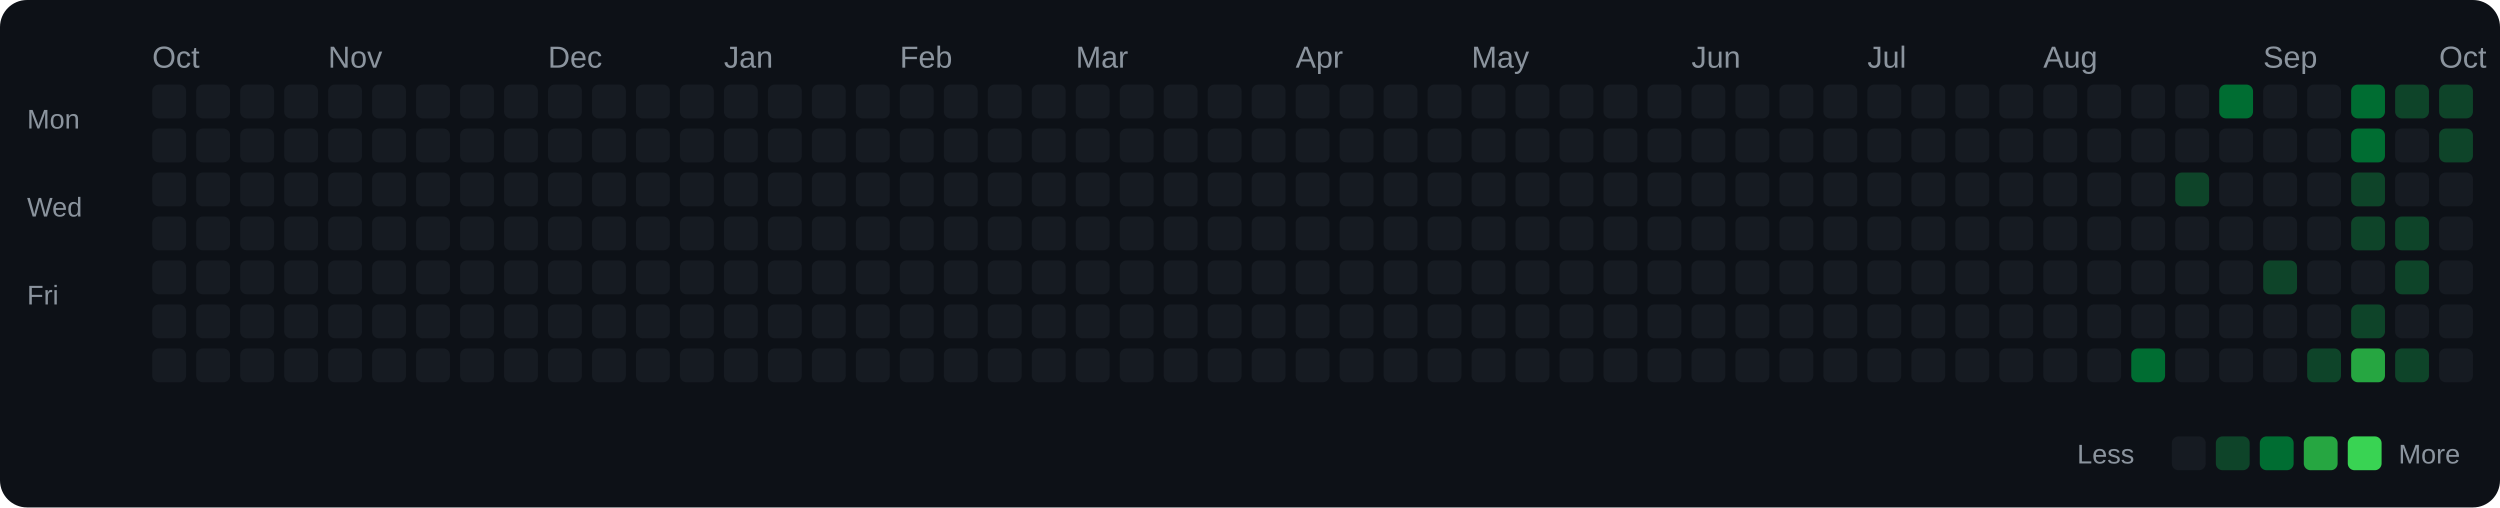
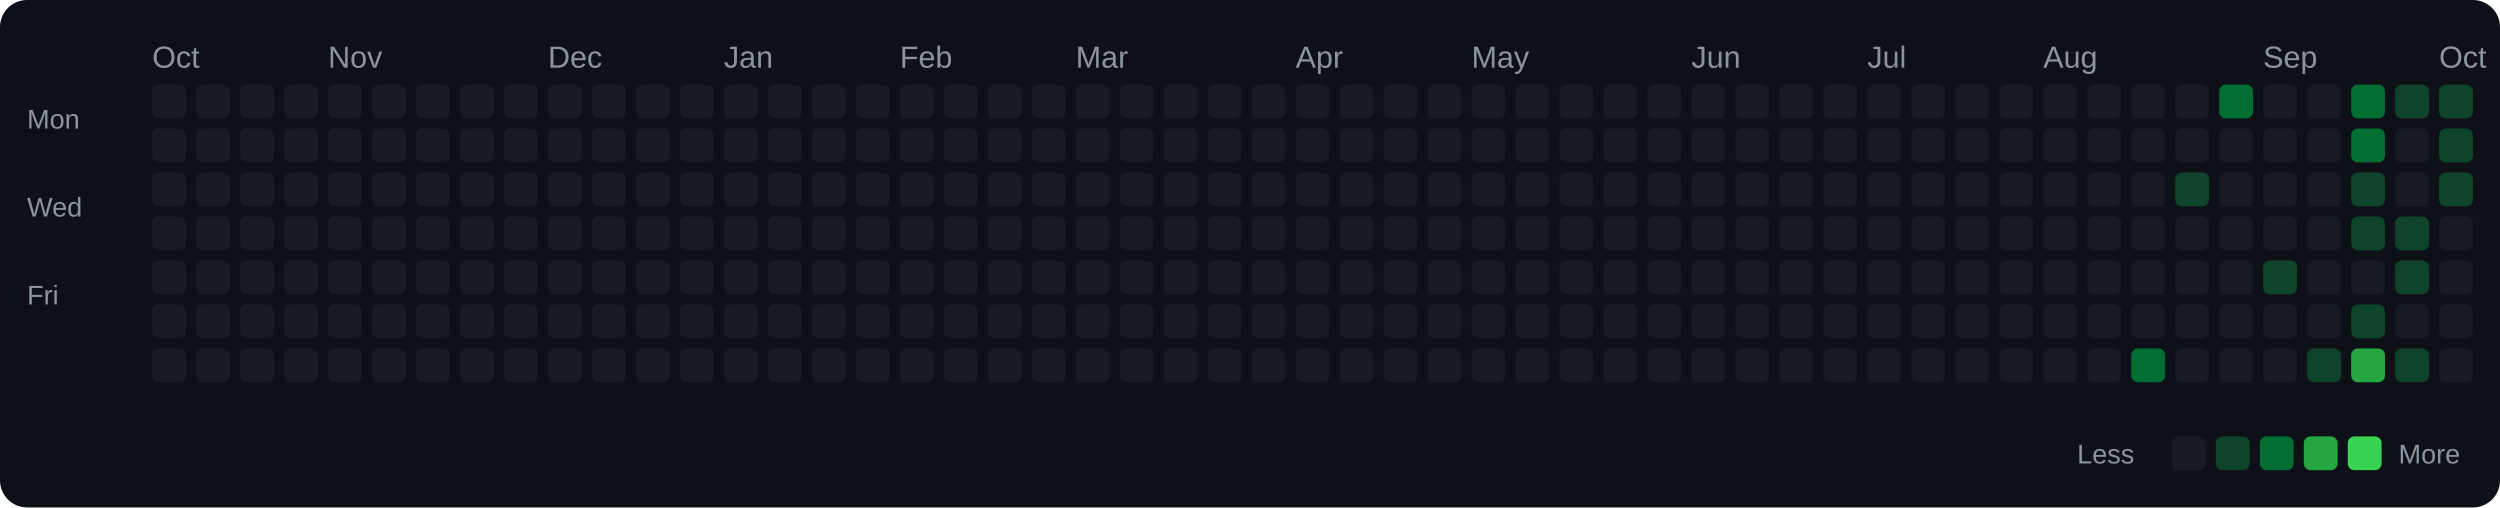
<svg xmlns="http://www.w3.org/2000/svg" width="739" height="150" viewBox="0 0 739 150" role="img" aria-labelledby="title description">
  <rect width="100%" height="100%" fill="#0d1117" rx="8" />
  <text x="45" y="20" fill="#8b949e" font-family="Arial, sans-serif" font-size="9"> Oct </text>
  <text x="97" y="20" fill="#8b949e" font-family="Arial, sans-serif" font-size="9"> Nov </text>
  <text x="162" y="20" fill="#8b949e" font-family="Arial, sans-serif" font-size="9"> Dec </text>
  <text x="214" y="20" fill="#8b949e" font-family="Arial, sans-serif" font-size="9"> Jan </text>
  <text x="266" y="20" fill="#8b949e" font-family="Arial, sans-serif" font-size="9"> Feb </text>
  <text x="318" y="20" fill="#8b949e" font-family="Arial, sans-serif" font-size="9"> Mar </text>
  <text x="383" y="20" fill="#8b949e" font-family="Arial, sans-serif" font-size="9"> Apr </text>
  <text x="435" y="20" fill="#8b949e" font-family="Arial, sans-serif" font-size="9"> May </text>
  <text x="500" y="20" fill="#8b949e" font-family="Arial, sans-serif" font-size="9"> Jun </text>
  <text x="552" y="20" fill="#8b949e" font-family="Arial, sans-serif" font-size="9"> Jul </text>
  <text x="604" y="20" fill="#8b949e" font-family="Arial, sans-serif" font-size="9"> Aug </text>
  <text x="669" y="20" fill="#8b949e" font-family="Arial, sans-serif" font-size="9"> Sep </text>
  <text x="721" y="20" fill="#8b949e" font-family="Arial, sans-serif" font-size="9"> Oct </text>
  <rect x="45" y="25" width="10" height="10" rx="2" fill="#161b22"> </rect>
  <rect x="45" y="38" width="10" height="10" rx="2" fill="#161b22"> </rect>
  <rect x="45" y="51" width="10" height="10" rx="2" fill="#161b22"> </rect>
  <rect x="45" y="64" width="10" height="10" rx="2" fill="#161b22"> </rect>
  <rect x="45" y="77" width="10" height="10" rx="2" fill="#161b22"> </rect>
  <rect x="45" y="90" width="10" height="10" rx="2" fill="#161b22"> </rect>
  <rect x="45" y="103" width="10" height="10" rx="2" fill="#161b22"> </rect>
  <rect x="58" y="25" width="10" height="10" rx="2" fill="#161b22"> </rect>
  <rect x="58" y="38" width="10" height="10" rx="2" fill="#161b22"> </rect>
  <rect x="58" y="51" width="10" height="10" rx="2" fill="#161b22"> </rect>
  <rect x="58" y="64" width="10" height="10" rx="2" fill="#161b22"> </rect>
  <rect x="58" y="77" width="10" height="10" rx="2" fill="#161b22"> </rect>
  <rect x="58" y="90" width="10" height="10" rx="2" fill="#161b22"> </rect>
  <rect x="58" y="103" width="10" height="10" rx="2" fill="#161b22"> </rect>
  <rect x="71" y="25" width="10" height="10" rx="2" fill="#161b22"> </rect>
  <rect x="71" y="38" width="10" height="10" rx="2" fill="#161b22"> </rect>
  <rect x="71" y="51" width="10" height="10" rx="2" fill="#161b22"> </rect>
  <rect x="71" y="64" width="10" height="10" rx="2" fill="#161b22"> </rect>
  <rect x="71" y="77" width="10" height="10" rx="2" fill="#161b22"> </rect>
  <rect x="71" y="90" width="10" height="10" rx="2" fill="#161b22"> </rect>
  <rect x="71" y="103" width="10" height="10" rx="2" fill="#161b22"> </rect>
  <rect x="84" y="25" width="10" height="10" rx="2" fill="#161b22"> </rect>
  <rect x="84" y="38" width="10" height="10" rx="2" fill="#161b22"> </rect>
  <rect x="84" y="51" width="10" height="10" rx="2" fill="#161b22"> </rect>
  <rect x="84" y="64" width="10" height="10" rx="2" fill="#161b22"> </rect>
  <rect x="84" y="77" width="10" height="10" rx="2" fill="#161b22"> </rect>
  <rect x="84" y="90" width="10" height="10" rx="2" fill="#161b22"> </rect>
  <rect x="84" y="103" width="10" height="10" rx="2" fill="#161b22"> </rect>
  <rect x="97" y="25" width="10" height="10" rx="2" fill="#161b22"> </rect>
  <rect x="97" y="38" width="10" height="10" rx="2" fill="#161b22"> </rect>
  <rect x="97" y="51" width="10" height="10" rx="2" fill="#161b22"> </rect>
  <rect x="97" y="64" width="10" height="10" rx="2" fill="#161b22"> </rect>
  <rect x="97" y="77" width="10" height="10" rx="2" fill="#161b22"> </rect>
  <rect x="97" y="90" width="10" height="10" rx="2" fill="#161b22"> </rect>
  <rect x="97" y="103" width="10" height="10" rx="2" fill="#161b22"> </rect>
  <rect x="110" y="25" width="10" height="10" rx="2" fill="#161b22"> </rect>
  <rect x="110" y="38" width="10" height="10" rx="2" fill="#161b22"> </rect>
  <rect x="110" y="51" width="10" height="10" rx="2" fill="#161b22"> </rect>
  <rect x="110" y="64" width="10" height="10" rx="2" fill="#161b22"> </rect>
  <rect x="110" y="77" width="10" height="10" rx="2" fill="#161b22"> </rect>
  <rect x="110" y="90" width="10" height="10" rx="2" fill="#161b22"> </rect>
  <rect x="110" y="103" width="10" height="10" rx="2" fill="#161b22"> </rect>
  <rect x="123" y="25" width="10" height="10" rx="2" fill="#161b22"> </rect>
  <rect x="123" y="38" width="10" height="10" rx="2" fill="#161b22"> </rect>
  <rect x="123" y="51" width="10" height="10" rx="2" fill="#161b22"> </rect>
  <rect x="123" y="64" width="10" height="10" rx="2" fill="#161b22"> </rect>
  <rect x="123" y="77" width="10" height="10" rx="2" fill="#161b22"> </rect>
  <rect x="123" y="90" width="10" height="10" rx="2" fill="#161b22"> </rect>
  <rect x="123" y="103" width="10" height="10" rx="2" fill="#161b22"> </rect>
  <rect x="136" y="25" width="10" height="10" rx="2" fill="#161b22"> </rect>
  <rect x="136" y="38" width="10" height="10" rx="2" fill="#161b22"> </rect>
  <rect x="136" y="51" width="10" height="10" rx="2" fill="#161b22"> </rect>
  <rect x="136" y="64" width="10" height="10" rx="2" fill="#161b22"> </rect>
  <rect x="136" y="77" width="10" height="10" rx="2" fill="#161b22"> </rect>
  <rect x="136" y="90" width="10" height="10" rx="2" fill="#161b22"> </rect>
  <rect x="136" y="103" width="10" height="10" rx="2" fill="#161b22"> </rect>
  <rect x="149" y="25" width="10" height="10" rx="2" fill="#161b22"> </rect>
  <rect x="149" y="38" width="10" height="10" rx="2" fill="#161b22"> </rect>
  <rect x="149" y="51" width="10" height="10" rx="2" fill="#161b22"> </rect>
  <rect x="149" y="64" width="10" height="10" rx="2" fill="#161b22"> </rect>
  <rect x="149" y="77" width="10" height="10" rx="2" fill="#161b22"> </rect>
  <rect x="149" y="90" width="10" height="10" rx="2" fill="#161b22"> </rect>
  <rect x="149" y="103" width="10" height="10" rx="2" fill="#161b22"> </rect>
  <rect x="162" y="25" width="10" height="10" rx="2" fill="#161b22"> </rect>
  <rect x="162" y="38" width="10" height="10" rx="2" fill="#161b22"> </rect>
  <rect x="162" y="51" width="10" height="10" rx="2" fill="#161b22"> </rect>
  <rect x="162" y="64" width="10" height="10" rx="2" fill="#161b22"> </rect>
  <rect x="162" y="77" width="10" height="10" rx="2" fill="#161b22"> </rect>
  <rect x="162" y="90" width="10" height="10" rx="2" fill="#161b22"> </rect>
  <rect x="162" y="103" width="10" height="10" rx="2" fill="#161b22"> </rect>
  <rect x="175" y="25" width="10" height="10" rx="2" fill="#161b22"> </rect>
  <rect x="175" y="38" width="10" height="10" rx="2" fill="#161b22"> </rect>
  <rect x="175" y="51" width="10" height="10" rx="2" fill="#161b22"> </rect>
  <rect x="175" y="64" width="10" height="10" rx="2" fill="#161b22"> </rect>
  <rect x="175" y="77" width="10" height="10" rx="2" fill="#161b22"> </rect>
  <rect x="175" y="90" width="10" height="10" rx="2" fill="#161b22"> </rect>
  <rect x="175" y="103" width="10" height="10" rx="2" fill="#161b22"> </rect>
  <rect x="188" y="25" width="10" height="10" rx="2" fill="#161b22"> </rect>
  <rect x="188" y="38" width="10" height="10" rx="2" fill="#161b22"> </rect>
  <rect x="188" y="51" width="10" height="10" rx="2" fill="#161b22"> </rect>
  <rect x="188" y="64" width="10" height="10" rx="2" fill="#161b22"> </rect>
  <rect x="188" y="77" width="10" height="10" rx="2" fill="#161b22"> </rect>
  <rect x="188" y="90" width="10" height="10" rx="2" fill="#161b22"> </rect>
  <rect x="188" y="103" width="10" height="10" rx="2" fill="#161b22"> </rect>
  <rect x="201" y="25" width="10" height="10" rx="2" fill="#161b22"> </rect>
  <rect x="201" y="38" width="10" height="10" rx="2" fill="#161b22"> </rect>
  <rect x="201" y="51" width="10" height="10" rx="2" fill="#161b22"> </rect>
  <rect x="201" y="64" width="10" height="10" rx="2" fill="#161b22"> </rect>
  <rect x="201" y="77" width="10" height="10" rx="2" fill="#161b22"> </rect>
  <rect x="201" y="90" width="10" height="10" rx="2" fill="#161b22"> </rect>
  <rect x="201" y="103" width="10" height="10" rx="2" fill="#161b22"> </rect>
  <rect x="214" y="25" width="10" height="10" rx="2" fill="#161b22"> </rect>
  <rect x="214" y="38" width="10" height="10" rx="2" fill="#161b22"> </rect>
  <rect x="214" y="51" width="10" height="10" rx="2" fill="#161b22"> </rect>
  <rect x="214" y="64" width="10" height="10" rx="2" fill="#161b22"> </rect>
  <rect x="214" y="77" width="10" height="10" rx="2" fill="#161b22"> </rect>
  <rect x="214" y="90" width="10" height="10" rx="2" fill="#161b22"> </rect>
  <rect x="214" y="103" width="10" height="10" rx="2" fill="#161b22"> </rect>
  <rect x="227" y="25" width="10" height="10" rx="2" fill="#161b22"> </rect>
  <rect x="227" y="38" width="10" height="10" rx="2" fill="#161b22"> </rect>
  <rect x="227" y="51" width="10" height="10" rx="2" fill="#161b22"> </rect>
  <rect x="227" y="64" width="10" height="10" rx="2" fill="#161b22"> </rect>
  <rect x="227" y="77" width="10" height="10" rx="2" fill="#161b22"> </rect>
  <rect x="227" y="90" width="10" height="10" rx="2" fill="#161b22"> </rect>
  <rect x="227" y="103" width="10" height="10" rx="2" fill="#161b22"> </rect>
  <rect x="240" y="25" width="10" height="10" rx="2" fill="#161b22"> </rect>
  <rect x="240" y="38" width="10" height="10" rx="2" fill="#161b22"> </rect>
  <rect x="240" y="51" width="10" height="10" rx="2" fill="#161b22"> </rect>
  <rect x="240" y="64" width="10" height="10" rx="2" fill="#161b22"> </rect>
  <rect x="240" y="77" width="10" height="10" rx="2" fill="#161b22"> </rect>
  <rect x="240" y="90" width="10" height="10" rx="2" fill="#161b22"> </rect>
  <rect x="240" y="103" width="10" height="10" rx="2" fill="#161b22"> </rect>
  <rect x="253" y="25" width="10" height="10" rx="2" fill="#161b22"> </rect>
  <rect x="253" y="38" width="10" height="10" rx="2" fill="#161b22"> </rect>
  <rect x="253" y="51" width="10" height="10" rx="2" fill="#161b22"> </rect>
  <rect x="253" y="64" width="10" height="10" rx="2" fill="#161b22"> </rect>
  <rect x="253" y="77" width="10" height="10" rx="2" fill="#161b22"> </rect>
  <rect x="253" y="90" width="10" height="10" rx="2" fill="#161b22"> </rect>
  <rect x="253" y="103" width="10" height="10" rx="2" fill="#161b22"> </rect>
  <rect x="266" y="25" width="10" height="10" rx="2" fill="#161b22"> </rect>
  <rect x="266" y="38" width="10" height="10" rx="2" fill="#161b22"> </rect>
  <rect x="266" y="51" width="10" height="10" rx="2" fill="#161b22"> </rect>
  <rect x="266" y="64" width="10" height="10" rx="2" fill="#161b22"> </rect>
  <rect x="266" y="77" width="10" height="10" rx="2" fill="#161b22"> </rect>
  <rect x="266" y="90" width="10" height="10" rx="2" fill="#161b22"> </rect>
  <rect x="266" y="103" width="10" height="10" rx="2" fill="#161b22"> </rect>
  <rect x="279" y="25" width="10" height="10" rx="2" fill="#161b22"> </rect>
  <rect x="279" y="38" width="10" height="10" rx="2" fill="#161b22"> </rect>
  <rect x="279" y="51" width="10" height="10" rx="2" fill="#161b22"> </rect>
  <rect x="279" y="64" width="10" height="10" rx="2" fill="#161b22"> </rect>
  <rect x="279" y="77" width="10" height="10" rx="2" fill="#161b22"> </rect>
  <rect x="279" y="90" width="10" height="10" rx="2" fill="#161b22"> </rect>
  <rect x="279" y="103" width="10" height="10" rx="2" fill="#161b22"> </rect>
  <rect x="292" y="25" width="10" height="10" rx="2" fill="#161b22"> </rect>
  <rect x="292" y="38" width="10" height="10" rx="2" fill="#161b22"> </rect>
  <rect x="292" y="51" width="10" height="10" rx="2" fill="#161b22"> </rect>
  <rect x="292" y="64" width="10" height="10" rx="2" fill="#161b22"> </rect>
  <rect x="292" y="77" width="10" height="10" rx="2" fill="#161b22"> </rect>
  <rect x="292" y="90" width="10" height="10" rx="2" fill="#161b22"> </rect>
  <rect x="292" y="103" width="10" height="10" rx="2" fill="#161b22"> </rect>
  <rect x="305" y="25" width="10" height="10" rx="2" fill="#161b22"> </rect>
  <rect x="305" y="38" width="10" height="10" rx="2" fill="#161b22"> </rect>
  <rect x="305" y="51" width="10" height="10" rx="2" fill="#161b22"> </rect>
  <rect x="305" y="64" width="10" height="10" rx="2" fill="#161b22"> </rect>
  <rect x="305" y="77" width="10" height="10" rx="2" fill="#161b22"> </rect>
  <rect x="305" y="90" width="10" height="10" rx="2" fill="#161b22"> </rect>
  <rect x="305" y="103" width="10" height="10" rx="2" fill="#161b22"> </rect>
  <rect x="318" y="25" width="10" height="10" rx="2" fill="#161b22"> </rect>
  <rect x="318" y="38" width="10" height="10" rx="2" fill="#161b22"> </rect>
  <rect x="318" y="51" width="10" height="10" rx="2" fill="#161b22"> </rect>
  <rect x="318" y="64" width="10" height="10" rx="2" fill="#161b22"> </rect>
  <rect x="318" y="77" width="10" height="10" rx="2" fill="#161b22"> </rect>
  <rect x="318" y="90" width="10" height="10" rx="2" fill="#161b22"> </rect>
  <rect x="318" y="103" width="10" height="10" rx="2" fill="#161b22"> </rect>
  <rect x="331" y="25" width="10" height="10" rx="2" fill="#161b22"> </rect>
  <rect x="331" y="38" width="10" height="10" rx="2" fill="#161b22"> </rect>
  <rect x="331" y="51" width="10" height="10" rx="2" fill="#161b22"> </rect>
  <rect x="331" y="64" width="10" height="10" rx="2" fill="#161b22"> </rect>
  <rect x="331" y="77" width="10" height="10" rx="2" fill="#161b22"> </rect>
  <rect x="331" y="90" width="10" height="10" rx="2" fill="#161b22"> </rect>
  <rect x="331" y="103" width="10" height="10" rx="2" fill="#161b22"> </rect>
  <rect x="344" y="25" width="10" height="10" rx="2" fill="#161b22"> </rect>
  <rect x="344" y="38" width="10" height="10" rx="2" fill="#161b22"> </rect>
  <rect x="344" y="51" width="10" height="10" rx="2" fill="#161b22"> </rect>
  <rect x="344" y="64" width="10" height="10" rx="2" fill="#161b22"> </rect>
  <rect x="344" y="77" width="10" height="10" rx="2" fill="#161b22"> </rect>
  <rect x="344" y="90" width="10" height="10" rx="2" fill="#161b22"> </rect>
  <rect x="344" y="103" width="10" height="10" rx="2" fill="#161b22"> </rect>
  <rect x="357" y="25" width="10" height="10" rx="2" fill="#161b22"> </rect>
  <rect x="357" y="38" width="10" height="10" rx="2" fill="#161b22"> </rect>
  <rect x="357" y="51" width="10" height="10" rx="2" fill="#161b22"> </rect>
  <rect x="357" y="64" width="10" height="10" rx="2" fill="#161b22"> </rect>
  <rect x="357" y="77" width="10" height="10" rx="2" fill="#161b22"> </rect>
  <rect x="357" y="90" width="10" height="10" rx="2" fill="#161b22"> </rect>
  <rect x="357" y="103" width="10" height="10" rx="2" fill="#161b22"> </rect>
  <rect x="370" y="25" width="10" height="10" rx="2" fill="#161b22"> </rect>
  <rect x="370" y="38" width="10" height="10" rx="2" fill="#161b22"> </rect>
  <rect x="370" y="51" width="10" height="10" rx="2" fill="#161b22"> </rect>
  <rect x="370" y="64" width="10" height="10" rx="2" fill="#161b22"> </rect>
  <rect x="370" y="77" width="10" height="10" rx="2" fill="#161b22"> </rect>
  <rect x="370" y="90" width="10" height="10" rx="2" fill="#161b22"> </rect>
  <rect x="370" y="103" width="10" height="10" rx="2" fill="#161b22"> </rect>
  <rect x="383" y="25" width="10" height="10" rx="2" fill="#161b22"> </rect>
  <rect x="383" y="38" width="10" height="10" rx="2" fill="#161b22"> </rect>
  <rect x="383" y="51" width="10" height="10" rx="2" fill="#161b22"> </rect>
  <rect x="383" y="64" width="10" height="10" rx="2" fill="#161b22"> </rect>
  <rect x="383" y="77" width="10" height="10" rx="2" fill="#161b22"> </rect>
  <rect x="383" y="90" width="10" height="10" rx="2" fill="#161b22"> </rect>
  <rect x="383" y="103" width="10" height="10" rx="2" fill="#161b22"> </rect>
  <rect x="396" y="25" width="10" height="10" rx="2" fill="#161b22"> </rect>
  <rect x="396" y="38" width="10" height="10" rx="2" fill="#161b22"> </rect>
  <rect x="396" y="51" width="10" height="10" rx="2" fill="#161b22"> </rect>
  <rect x="396" y="64" width="10" height="10" rx="2" fill="#161b22"> </rect>
  <rect x="396" y="77" width="10" height="10" rx="2" fill="#161b22"> </rect>
  <rect x="396" y="90" width="10" height="10" rx="2" fill="#161b22"> </rect>
  <rect x="396" y="103" width="10" height="10" rx="2" fill="#161b22"> </rect>
  <rect x="409" y="25" width="10" height="10" rx="2" fill="#161b22"> </rect>
  <rect x="409" y="38" width="10" height="10" rx="2" fill="#161b22"> </rect>
  <rect x="409" y="51" width="10" height="10" rx="2" fill="#161b22"> </rect>
  <rect x="409" y="64" width="10" height="10" rx="2" fill="#161b22"> </rect>
  <rect x="409" y="77" width="10" height="10" rx="2" fill="#161b22"> </rect>
  <rect x="409" y="90" width="10" height="10" rx="2" fill="#161b22"> </rect>
  <rect x="409" y="103" width="10" height="10" rx="2" fill="#161b22"> </rect>
  <rect x="422" y="25" width="10" height="10" rx="2" fill="#161b22"> </rect>
  <rect x="422" y="38" width="10" height="10" rx="2" fill="#161b22"> </rect>
  <rect x="422" y="51" width="10" height="10" rx="2" fill="#161b22"> </rect>
  <rect x="422" y="64" width="10" height="10" rx="2" fill="#161b22"> </rect>
  <rect x="422" y="77" width="10" height="10" rx="2" fill="#161b22"> </rect>
  <rect x="422" y="90" width="10" height="10" rx="2" fill="#161b22"> </rect>
  <rect x="422" y="103" width="10" height="10" rx="2" fill="#161b22"> </rect>
  <rect x="435" y="25" width="10" height="10" rx="2" fill="#161b22"> </rect>
  <rect x="435" y="38" width="10" height="10" rx="2" fill="#161b22"> </rect>
  <rect x="435" y="51" width="10" height="10" rx="2" fill="#161b22"> </rect>
  <rect x="435" y="64" width="10" height="10" rx="2" fill="#161b22"> </rect>
  <rect x="435" y="77" width="10" height="10" rx="2" fill="#161b22"> </rect>
  <rect x="435" y="90" width="10" height="10" rx="2" fill="#161b22"> </rect>
  <rect x="435" y="103" width="10" height="10" rx="2" fill="#161b22"> </rect>
  <rect x="448" y="25" width="10" height="10" rx="2" fill="#161b22"> </rect>
  <rect x="448" y="38" width="10" height="10" rx="2" fill="#161b22"> </rect>
  <rect x="448" y="51" width="10" height="10" rx="2" fill="#161b22"> </rect>
  <rect x="448" y="64" width="10" height="10" rx="2" fill="#161b22"> </rect>
  <rect x="448" y="77" width="10" height="10" rx="2" fill="#161b22"> </rect>
  <rect x="448" y="90" width="10" height="10" rx="2" fill="#161b22"> </rect>
  <rect x="448" y="103" width="10" height="10" rx="2" fill="#161b22"> </rect>
  <rect x="461" y="25" width="10" height="10" rx="2" fill="#161b22"> </rect>
  <rect x="461" y="38" width="10" height="10" rx="2" fill="#161b22"> </rect>
  <rect x="461" y="51" width="10" height="10" rx="2" fill="#161b22"> </rect>
  <rect x="461" y="64" width="10" height="10" rx="2" fill="#161b22"> </rect>
  <rect x="461" y="77" width="10" height="10" rx="2" fill="#161b22"> </rect>
  <rect x="461" y="90" width="10" height="10" rx="2" fill="#161b22"> </rect>
  <rect x="461" y="103" width="10" height="10" rx="2" fill="#161b22"> </rect>
  <rect x="474" y="25" width="10" height="10" rx="2" fill="#161b22"> </rect>
  <rect x="474" y="38" width="10" height="10" rx="2" fill="#161b22"> </rect>
  <rect x="474" y="51" width="10" height="10" rx="2" fill="#161b22"> </rect>
  <rect x="474" y="64" width="10" height="10" rx="2" fill="#161b22"> </rect>
  <rect x="474" y="77" width="10" height="10" rx="2" fill="#161b22"> </rect>
  <rect x="474" y="90" width="10" height="10" rx="2" fill="#161b22"> </rect>
  <rect x="474" y="103" width="10" height="10" rx="2" fill="#161b22"> </rect>
  <rect x="487" y="25" width="10" height="10" rx="2" fill="#161b22"> </rect>
  <rect x="487" y="38" width="10" height="10" rx="2" fill="#161b22"> </rect>
  <rect x="487" y="51" width="10" height="10" rx="2" fill="#161b22"> </rect>
  <rect x="487" y="64" width="10" height="10" rx="2" fill="#161b22"> </rect>
  <rect x="487" y="77" width="10" height="10" rx="2" fill="#161b22"> </rect>
  <rect x="487" y="90" width="10" height="10" rx="2" fill="#161b22"> </rect>
  <rect x="487" y="103" width="10" height="10" rx="2" fill="#161b22"> </rect>
  <rect x="500" y="25" width="10" height="10" rx="2" fill="#161b22"> </rect>
  <rect x="500" y="38" width="10" height="10" rx="2" fill="#161b22"> </rect>
  <rect x="500" y="51" width="10" height="10" rx="2" fill="#161b22"> </rect>
  <rect x="500" y="64" width="10" height="10" rx="2" fill="#161b22"> </rect>
  <rect x="500" y="77" width="10" height="10" rx="2" fill="#161b22"> </rect>
  <rect x="500" y="90" width="10" height="10" rx="2" fill="#161b22"> </rect>
  <rect x="500" y="103" width="10" height="10" rx="2" fill="#161b22"> </rect>
  <rect x="513" y="25" width="10" height="10" rx="2" fill="#161b22"> </rect>
  <rect x="513" y="38" width="10" height="10" rx="2" fill="#161b22"> </rect>
  <rect x="513" y="51" width="10" height="10" rx="2" fill="#161b22"> </rect>
  <rect x="513" y="64" width="10" height="10" rx="2" fill="#161b22"> </rect>
  <rect x="513" y="77" width="10" height="10" rx="2" fill="#161b22"> </rect>
  <rect x="513" y="90" width="10" height="10" rx="2" fill="#161b22"> </rect>
  <rect x="513" y="103" width="10" height="10" rx="2" fill="#161b22"> </rect>
  <rect x="526" y="25" width="10" height="10" rx="2" fill="#161b22"> </rect>
  <rect x="526" y="38" width="10" height="10" rx="2" fill="#161b22"> </rect>
  <rect x="526" y="51" width="10" height="10" rx="2" fill="#161b22"> </rect>
  <rect x="526" y="64" width="10" height="10" rx="2" fill="#161b22"> </rect>
  <rect x="526" y="77" width="10" height="10" rx="2" fill="#161b22"> </rect>
  <rect x="526" y="90" width="10" height="10" rx="2" fill="#161b22"> </rect>
  <rect x="526" y="103" width="10" height="10" rx="2" fill="#161b22"> </rect>
  <rect x="539" y="25" width="10" height="10" rx="2" fill="#161b22"> </rect>
  <rect x="539" y="38" width="10" height="10" rx="2" fill="#161b22"> </rect>
  <rect x="539" y="51" width="10" height="10" rx="2" fill="#161b22"> </rect>
  <rect x="539" y="64" width="10" height="10" rx="2" fill="#161b22"> </rect>
  <rect x="539" y="77" width="10" height="10" rx="2" fill="#161b22"> </rect>
  <rect x="539" y="90" width="10" height="10" rx="2" fill="#161b22"> </rect>
  <rect x="539" y="103" width="10" height="10" rx="2" fill="#161b22"> </rect>
  <rect x="552" y="25" width="10" height="10" rx="2" fill="#161b22"> </rect>
  <rect x="552" y="38" width="10" height="10" rx="2" fill="#161b22"> </rect>
  <rect x="552" y="51" width="10" height="10" rx="2" fill="#161b22"> </rect>
  <rect x="552" y="64" width="10" height="10" rx="2" fill="#161b22"> </rect>
  <rect x="552" y="77" width="10" height="10" rx="2" fill="#161b22"> </rect>
  <rect x="552" y="90" width="10" height="10" rx="2" fill="#161b22"> </rect>
  <rect x="552" y="103" width="10" height="10" rx="2" fill="#161b22"> </rect>
  <rect x="565" y="25" width="10" height="10" rx="2" fill="#161b22"> </rect>
  <rect x="565" y="38" width="10" height="10" rx="2" fill="#161b22"> </rect>
  <rect x="565" y="51" width="10" height="10" rx="2" fill="#161b22"> </rect>
  <rect x="565" y="64" width="10" height="10" rx="2" fill="#161b22"> </rect>
  <rect x="565" y="77" width="10" height="10" rx="2" fill="#161b22"> </rect>
  <rect x="565" y="90" width="10" height="10" rx="2" fill="#161b22"> </rect>
  <rect x="565" y="103" width="10" height="10" rx="2" fill="#161b22"> </rect>
  <rect x="578" y="25" width="10" height="10" rx="2" fill="#161b22"> </rect>
  <rect x="578" y="38" width="10" height="10" rx="2" fill="#161b22"> </rect>
  <rect x="578" y="51" width="10" height="10" rx="2" fill="#161b22"> </rect>
  <rect x="578" y="64" width="10" height="10" rx="2" fill="#161b22"> </rect>
  <rect x="578" y="77" width="10" height="10" rx="2" fill="#161b22"> </rect>
  <rect x="578" y="90" width="10" height="10" rx="2" fill="#161b22"> </rect>
  <rect x="578" y="103" width="10" height="10" rx="2" fill="#161b22"> </rect>
  <rect x="591" y="25" width="10" height="10" rx="2" fill="#161b22"> </rect>
  <rect x="591" y="38" width="10" height="10" rx="2" fill="#161b22"> </rect>
  <rect x="591" y="51" width="10" height="10" rx="2" fill="#161b22"> </rect>
  <rect x="591" y="64" width="10" height="10" rx="2" fill="#161b22"> </rect>
  <rect x="591" y="77" width="10" height="10" rx="2" fill="#161b22"> </rect>
  <rect x="591" y="90" width="10" height="10" rx="2" fill="#161b22"> </rect>
  <rect x="591" y="103" width="10" height="10" rx="2" fill="#161b22"> </rect>
  <rect x="604" y="25" width="10" height="10" rx="2" fill="#161b22"> </rect>
  <rect x="604" y="38" width="10" height="10" rx="2" fill="#161b22"> </rect>
  <rect x="604" y="51" width="10" height="10" rx="2" fill="#161b22"> </rect>
  <rect x="604" y="64" width="10" height="10" rx="2" fill="#161b22"> </rect>
  <rect x="604" y="77" width="10" height="10" rx="2" fill="#161b22"> </rect>
  <rect x="604" y="90" width="10" height="10" rx="2" fill="#161b22"> </rect>
  <rect x="604" y="103" width="10" height="10" rx="2" fill="#161b22"> </rect>
  <rect x="617" y="25" width="10" height="10" rx="2" fill="#161b22"> </rect>
  <rect x="617" y="38" width="10" height="10" rx="2" fill="#161b22"> </rect>
  <rect x="617" y="51" width="10" height="10" rx="2" fill="#161b22"> </rect>
  <rect x="617" y="64" width="10" height="10" rx="2" fill="#161b22"> </rect>
  <rect x="617" y="77" width="10" height="10" rx="2" fill="#161b22"> </rect>
  <rect x="617" y="90" width="10" height="10" rx="2" fill="#161b22"> </rect>
  <rect x="617" y="103" width="10" height="10" rx="2" fill="#161b22"> </rect>
  <rect x="630" y="25" width="10" height="10" rx="2" fill="#161b22"> </rect>
  <rect x="630" y="38" width="10" height="10" rx="2" fill="#161b22"> </rect>
  <rect x="630" y="51" width="10" height="10" rx="2" fill="#161b22"> </rect>
  <rect x="630" y="64" width="10" height="10" rx="2" fill="#161b22"> </rect>
  <rect x="630" y="77" width="10" height="10" rx="2" fill="#161b22"> </rect>
  <rect x="630" y="90" width="10" height="10" rx="2" fill="#161b22"> </rect>
  <rect x="630" y="103" width="10" height="10" rx="2" fill="#006d32"> </rect>
  <rect x="643" y="25" width="10" height="10" rx="2" fill="#161b22"> </rect>
  <rect x="643" y="38" width="10" height="10" rx="2" fill="#161b22"> </rect>
  <rect x="643" y="51" width="10" height="10" rx="2" fill="#0e4429"> </rect>
  <rect x="643" y="64" width="10" height="10" rx="2" fill="#161b22"> </rect>
  <rect x="643" y="77" width="10" height="10" rx="2" fill="#161b22"> </rect>
  <rect x="643" y="90" width="10" height="10" rx="2" fill="#161b22"> </rect>
  <rect x="643" y="103" width="10" height="10" rx="2" fill="#161b22"> </rect>
  <rect x="656" y="25" width="10" height="10" rx="2" fill="#006d32"> </rect>
  <rect x="656" y="38" width="10" height="10" rx="2" fill="#161b22"> </rect>
  <rect x="656" y="51" width="10" height="10" rx="2" fill="#161b22"> </rect>
  <rect x="656" y="64" width="10" height="10" rx="2" fill="#161b22"> </rect>
  <rect x="656" y="77" width="10" height="10" rx="2" fill="#161b22"> </rect>
  <rect x="656" y="90" width="10" height="10" rx="2" fill="#161b22"> </rect>
  <rect x="656" y="103" width="10" height="10" rx="2" fill="#161b22"> </rect>
  <rect x="669" y="25" width="10" height="10" rx="2" fill="#161b22"> </rect>
  <rect x="669" y="38" width="10" height="10" rx="2" fill="#161b22"> </rect>
  <rect x="669" y="51" width="10" height="10" rx="2" fill="#161b22"> </rect>
  <rect x="669" y="64" width="10" height="10" rx="2" fill="#161b22"> </rect>
  <rect x="669" y="77" width="10" height="10" rx="2" fill="#0e4429"> </rect>
  <rect x="669" y="90" width="10" height="10" rx="2" fill="#161b22"> </rect>
  <rect x="669" y="103" width="10" height="10" rx="2" fill="#161b22"> </rect>
  <rect x="682" y="25" width="10" height="10" rx="2" fill="#161b22"> </rect>
  <rect x="682" y="38" width="10" height="10" rx="2" fill="#161b22"> </rect>
  <rect x="682" y="51" width="10" height="10" rx="2" fill="#161b22"> </rect>
  <rect x="682" y="64" width="10" height="10" rx="2" fill="#161b22"> </rect>
  <rect x="682" y="77" width="10" height="10" rx="2" fill="#161b22"> </rect>
  <rect x="682" y="90" width="10" height="10" rx="2" fill="#161b22"> </rect>
  <rect x="682" y="103" width="10" height="10" rx="2" fill="#0e4429"> </rect>
  <rect x="695" y="25" width="10" height="10" rx="2" fill="#006d32"> </rect>
  <rect x="695" y="38" width="10" height="10" rx="2" fill="#006d32"> </rect>
  <rect x="695" y="51" width="10" height="10" rx="2" fill="#0e4429"> </rect>
  <rect x="695" y="64" width="10" height="10" rx="2" fill="#0e4429"> </rect>
  <rect x="695" y="77" width="10" height="10" rx="2" fill="#161b22"> </rect>
  <rect x="695" y="90" width="10" height="10" rx="2" fill="#0e4429"> </rect>
  <rect x="695" y="103" width="10" height="10" rx="2" fill="#26a641"> </rect>
  <rect x="708" y="25" width="10" height="10" rx="2" fill="#0e4429"> </rect>
  <rect x="708" y="38" width="10" height="10" rx="2" fill="#161b22"> </rect>
  <rect x="708" y="51" width="10" height="10" rx="2" fill="#161b22"> </rect>
  <rect x="708" y="64" width="10" height="10" rx="2" fill="#0e4429"> </rect>
  <rect x="708" y="77" width="10" height="10" rx="2" fill="#0e4429"> </rect>
  <rect x="708" y="90" width="10" height="10" rx="2" fill="#161b22"> </rect>
  <rect x="708" y="103" width="10" height="10" rx="2" fill="#0e4429"> </rect>
  <rect x="721" y="25" width="10" height="10" rx="2" fill="#0e4429"> </rect>
  <rect x="721" y="38" width="10" height="10" rx="2" fill="#0e4429"> </rect>
-   <rect x="721" y="51" width="10" height="10" rx="2" fill="#161b22"> </rect>
+   <rect x="721" y="51" width="10" height="10" rx="2" fill="#0e4429"> </rect>
  <rect x="721" y="64" width="10" height="10" rx="2" fill="#161b22"> </rect>
  <rect x="721" y="77" width="10" height="10" rx="2" fill="#161b22"> </rect>
  <rect x="721" y="90" width="10" height="10" rx="2" fill="#161b22"> </rect>
  <rect x="721" y="103" width="10" height="10" rx="2" fill="#161b22"> </rect>
  <text x="8" y="38" fill="#8b949e" font-family="Arial, sans-serif" font-size="8">Mon</text>
  <text x="8" y="64" fill="#8b949e" font-family="Arial, sans-serif" font-size="8">Wed</text>
  <text x="8" y="90" fill="#8b949e" font-family="Arial, sans-serif" font-size="8">Fri</text>
  <text x="614" y="137" fill="#8b949e" font-family="Arial, sans-serif" font-size="8">Less</text>
  <rect x="642" y="129" width="10" height="10" rx="2" fill="#161b22" />
  <rect x="655" y="129" width="10" height="10" rx="2" fill="#0e4429" />
  <rect x="668" y="129" width="10" height="10" rx="2" fill="#006d32" />
  <rect x="681" y="129" width="10" height="10" rx="2" fill="#26a641" />
  <rect x="694" y="129" width="10" height="10" rx="2" fill="#39d353" />
  <text x="709" y="137" fill="#8b949e" font-family="Arial, sans-serif" font-size="8">More</text>
</svg>
